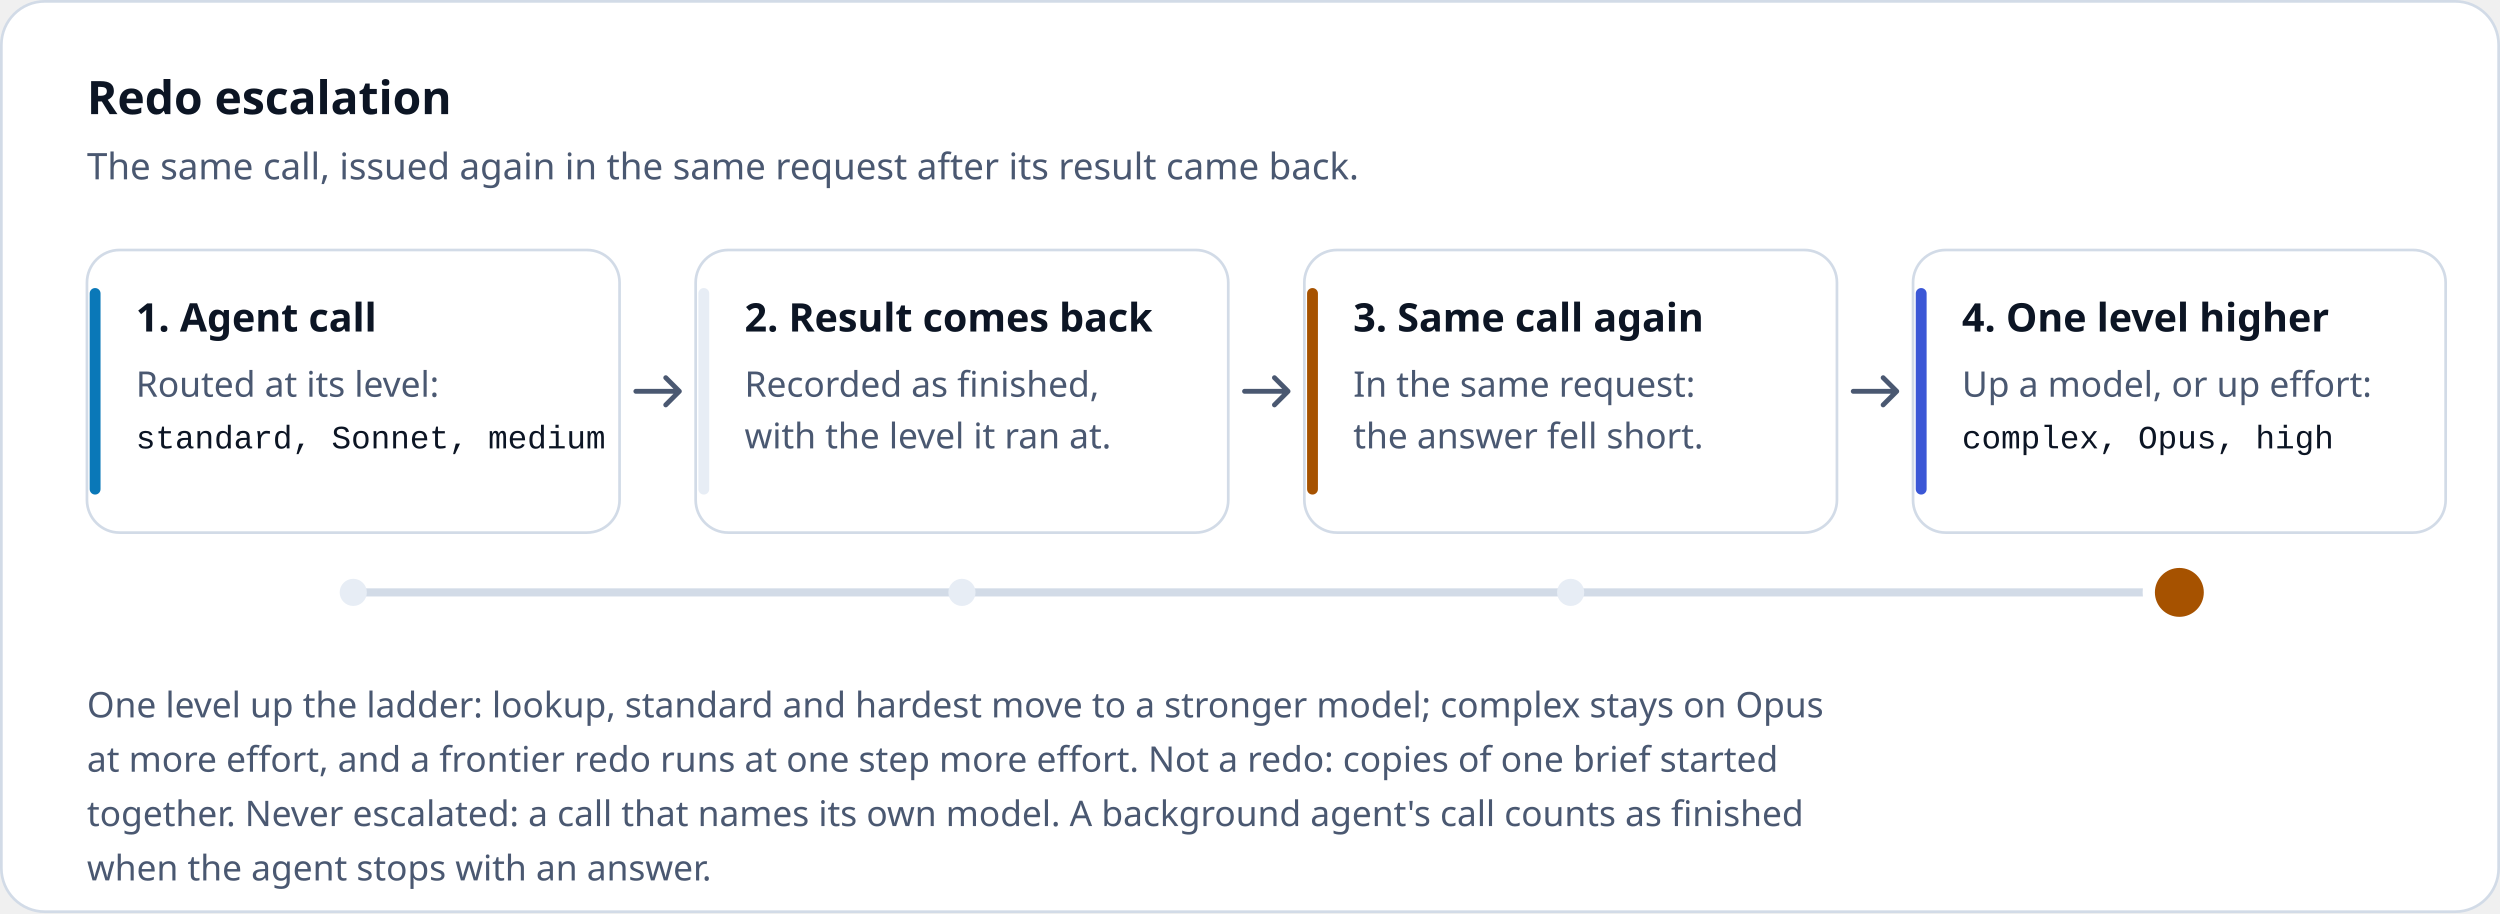
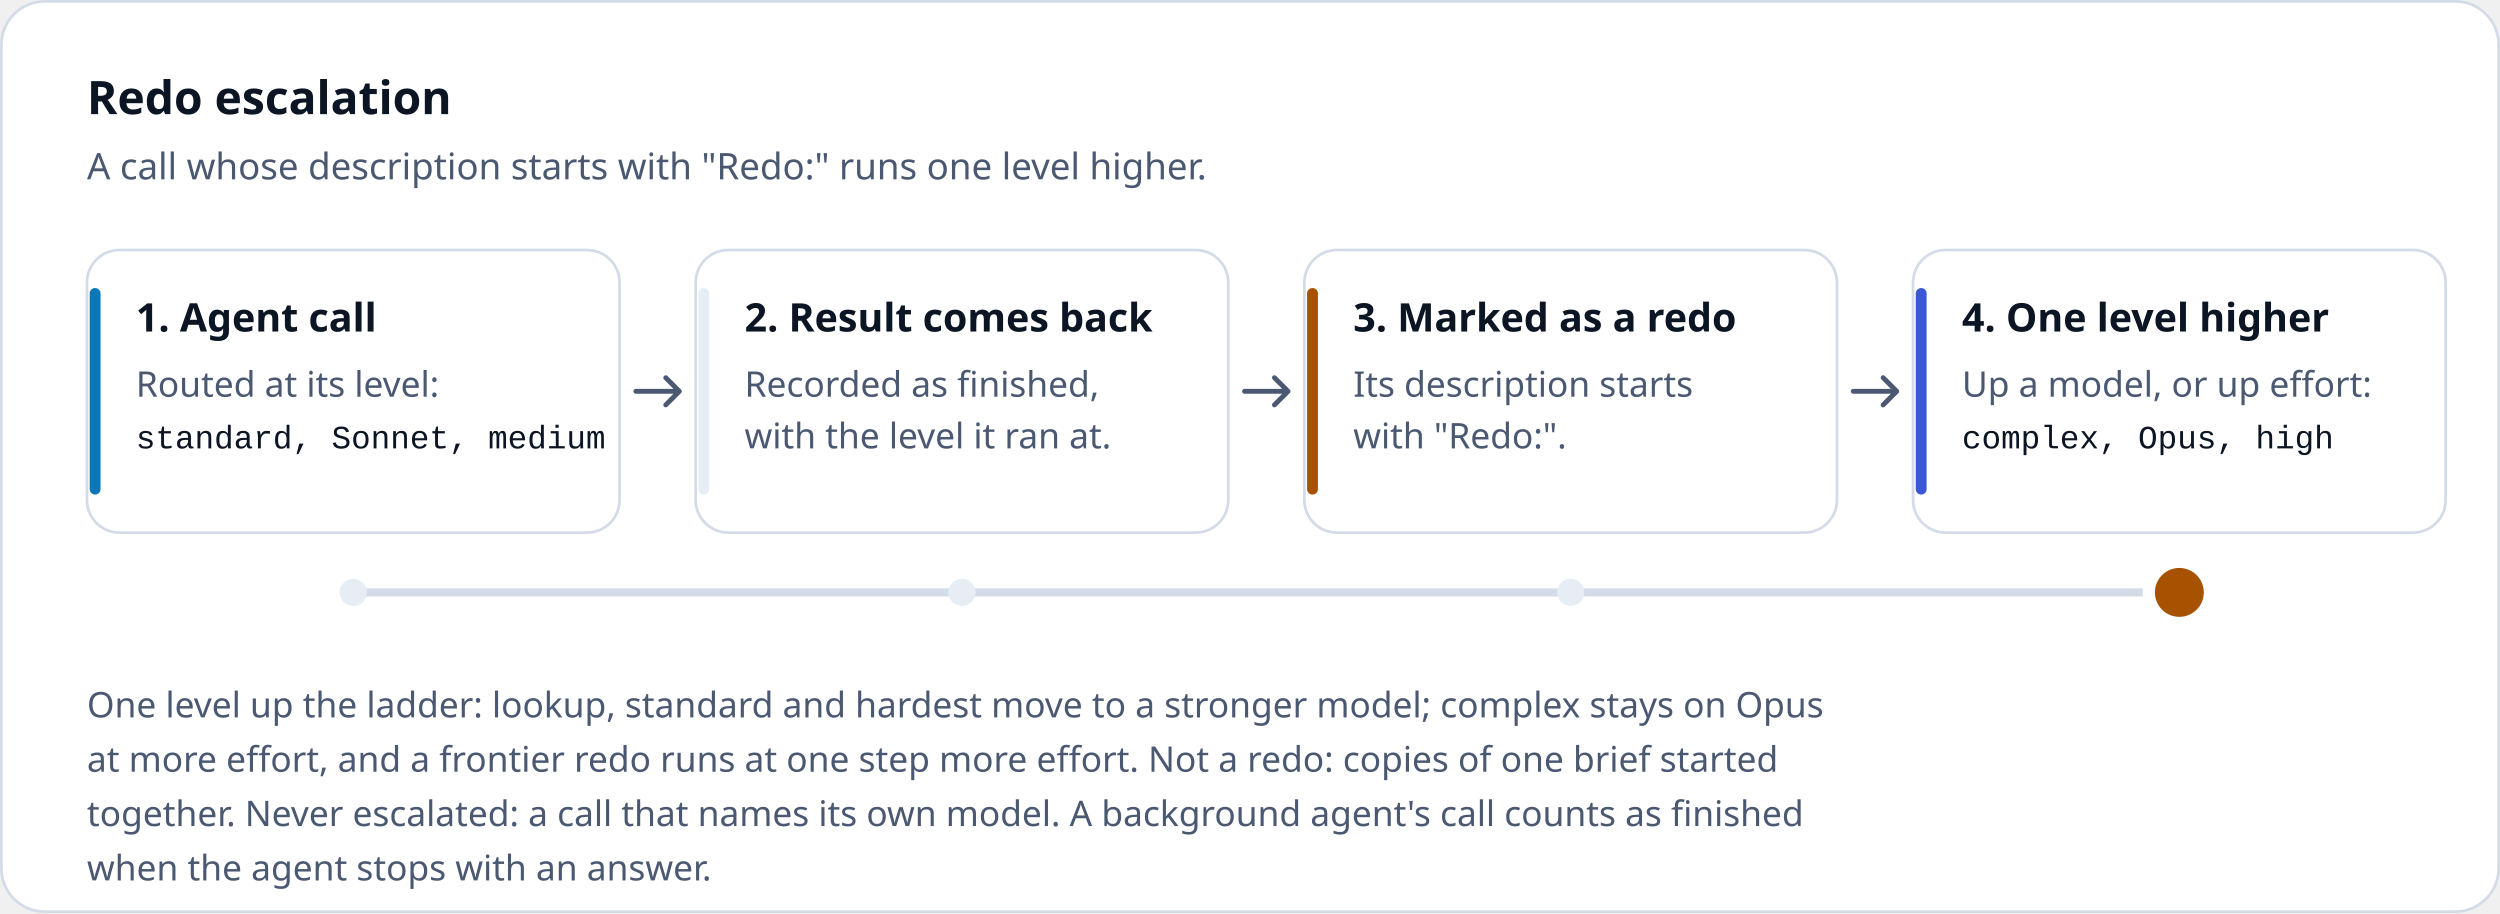
- <svg xmlns="http://www.w3.org/2000/svg" viewBox="0 0 920 336" width="920" height="336" role="img" aria-label="A call is routed at its level, for example standard on Sonnet at medium effort. Its result comes back and the call is recorded as finished. If Claude issues the same call again in the same request, it runs one level higher, complex on Opus at high.">
-   <style>text{font-family:-apple-system, BlinkMacSystemFont, "Segoe UI", "Noto Sans", Helvetica, Arial, sans-serif}.mono{font-family:ui-monospace, SFMono-Regular, "SF Mono", Menlo, Consolas, "Liberation Mono", monospace}.b{font-weight:600}.rail{stroke:#C9D4E4}.tilehalo{stroke:#0C1524}.bg{fill:#F4F7FB}.card{fill:#FFFFFF;stroke:#D2DBE7}.ink{fill:#0C1524}.mut{fill:#4A5871}.faint{fill:#E7EDF5}.ln{stroke:#D2DBE7}.lnm{stroke:#4A5871}.inks{stroke:#0C1524}.rt{fill:#A65200}.rts{stroke:#A65200}.rtsoft{fill:#FFF1DE}.halo{stroke:#FFFFFF}.haloc{stroke:#F4F7FB}.tile{fill:#0C1524;stroke:#0C1524}.stop0{stop-color:#FFFFFF}.stop1{stop-color:#F4F7FB}.tag{fill:#FFFFFF}.r1{fill:#0E8C6F}.r1s{stroke:#0E8C6F}.r2{fill:#0A78B8}.r2s{stroke:#0A78B8}.r3{fill:#3B57D6}.r3s{stroke:#3B57D6}.r4{fill:#6D3FD1}.r4s{stroke:#6D3FD1}.r5{fill:#A72C8A}.r5s{stroke:#A72C8A}@media (prefers-color-scheme: dark){.bg{fill:#0A101B}.card{fill:#0F1828;stroke:#26344B}.ink{fill:#E7EDF6}.mut{fill:#9BA9BD}.faint{fill:#1A263A}.ln{stroke:#26344B}.lnm{stroke:#9BA9BD}.inks{stroke:#E7EDF6}.rt{fill:#FFB23E}.rts{stroke:#FFB23E}.rtsoft{fill:#33260F}.halo{stroke:#0F1828}.haloc{stroke:#0A101B}.tile{fill:#13203A;stroke:#2C3E60}.stop0{stop-color:#0F1828}.stop1{stop-color:#0A101B}.tag{fill:#0C1524}.r1{fill:#38D3A8}.r1s{stroke:#38D3A8}.r2{fill:#45B4F2}.r2s{stroke:#45B4F2}.r3{fill:#8196FF}.r3s{stroke:#8196FF}.r4{fill:#AA8BFF}.r4s{stroke:#AA8BFF}.r5{fill:#F27BCD}.r5s{stroke:#F27BCD}}.rtok{animation:rt 9s ease-in-out infinite}@keyframes rt{0%{transform:translate(-672px,0px);opacity:0}4%{transform:translate(-672px,0px);opacity:1}14%{transform:translate(-672px,0px)}22%{transform:translate(-448px,0px)}32%{transform:translate(-448px,0px)}40%{transform:translate(-224px,0px)}50%{transform:translate(-224px,0px)}58%{transform:translate(0px,0px)}92%{transform:translate(0px,0px);opacity:1}100%{transform:translate(0px,0px);opacity:0}}@media (prefers-reduced-motion: reduce){*{animation:none!important}}</style>
+ <svg xmlns="http://www.w3.org/2000/svg" viewBox="0 0 920 336" width="920" height="336" role="img" aria-label="A call is routed at its level, for example standard on Sonnet at medium effort. Its result comes back and the call is recorded as finished. When Claude starts a call's description with &quot;Redo:&quot;, the call runs one level higher, complex on Opus at high.">
+   <style>text{font-family:-apple-system, BlinkMacSystemFont, "Segoe UI", "Noto Sans", Helvetica, Arial, sans-serif}.mono{font-family:ui-monospace, SFMono-Regular, "SF Mono", Menlo, Consolas, "Liberation Mono", monospace}.b{font-weight:600}.card{fill:#FFFFFF;stroke:#D2DBE7}.ink{fill:#0C1524}.mut{fill:#4A5871}.faint{fill:#E7EDF5}.ln{stroke:#D2DBE7}.lnm{stroke:#4A5871}.inks{stroke:#0C1524}.rt{fill:#A65200}.rts{stroke:#A65200}.rtsoft{fill:#FFF1DE}.halo{stroke:#FFFFFF}.tag{fill:#FFFFFF}.r1{fill:#0E8C6F}.r1s{stroke:#0E8C6F}.r2{fill:#0A78B8}.r2s{stroke:#0A78B8}.r3{fill:#3B57D6}.r3s{stroke:#3B57D6}.r4{fill:#6D3FD1}.r4s{stroke:#6D3FD1}.r5{fill:#A72C8A}.r5s{stroke:#A72C8A}@media (prefers-color-scheme: dark){.card{fill:#0F1828;stroke:#26344B}.ink{fill:#E7EDF6}.mut{fill:#9BA9BD}.faint{fill:#1A263A}.ln{stroke:#26344B}.lnm{stroke:#9BA9BD}.inks{stroke:#E7EDF6}.rt{fill:#FFB23E}.rts{stroke:#FFB23E}.rtsoft{fill:#33260F}.halo{stroke:#0F1828}.tag{fill:#0C1524}.r1{fill:#38D3A8}.r1s{stroke:#38D3A8}.r2{fill:#45B4F2}.r2s{stroke:#45B4F2}.r3{fill:#8196FF}.r3s{stroke:#8196FF}.r4{fill:#AA8BFF}.r4s{stroke:#AA8BFF}.r5{fill:#F27BCD}.r5s{stroke:#F27BCD}}</style>
  <rect x="0.5" y="0.5" width="919" height="335" rx="16" class="card" />
  <text x="32" y="42" class="ink b" font-size="17">Redo escalation</text>
-   <text x="32" y="66" class="mut" font-size="13.5">The same call, issued again in the same request after its result came back.</text>
+   <text x="32" y="66" class="mut" font-size="13.5">A call whose description starts with "Redo:" runs one level higher.</text>
  <rect x="32" y="92" width="196" height="104" rx="12" class="card" stroke-width="1" />
  <rect x="33" y="106" width="4" height="76" rx="2" class="r2" />
  <text x="50" y="122" class="ink b" font-size="14.5">1. Agent call</text>
  <text x="50" y="146" class="mut" font-size="13">Routed at its level:</text>
  <text x="50" y="165" class="mono ink" font-size="12">standard, Sonnet, medium</text>
  <path d="M234 144H250M245 139L250 144L245 149" class="lnm" stroke-width="1.8" fill="none" stroke-linecap="round" stroke-linejoin="round" />
  <rect x="256" y="92" width="196" height="104" rx="12" class="card" stroke-width="1" />
  <rect x="257" y="106" width="4" height="76" rx="2" class="faint" />
  <text x="274" y="122" class="ink b" font-size="14.5">2. Result comes back</text>
  <text x="274" y="146" class="mut" font-size="13">Recorded as finished,</text>
  <text x="274" y="165" class="mut" font-size="13">with the level it ran at.</text>
  <path d="M458 144H474M469 139L474 144L469 149" class="lnm" stroke-width="1.8" fill="none" stroke-linecap="round" stroke-linejoin="round" />
  <rect x="480" y="92" width="196" height="104" rx="12" class="card" stroke-width="1" />
  <rect x="481" y="106" width="4" height="76" rx="2" class="rt" />
-   <text x="498" y="122" class="ink b" font-size="14.5">3. Same call again</text>
-   <text x="498" y="146" class="mut" font-size="13">In the same request:</text>
-   <text x="498" y="165" class="mut" font-size="13">the answer fell short.</text>
+   <text x="498" y="122" class="ink b" font-size="14.5">3. Marked as a redo</text>
+   <text x="498" y="146" class="mut" font-size="13">Its description starts</text>
+   <text x="498" y="165" class="mut" font-size="13">with "Redo:".</text>
  <path d="M682 144H698M693 139L698 144L693 149" class="lnm" stroke-width="1.8" fill="none" stroke-linecap="round" stroke-linejoin="round" />
  <rect x="704" y="92" width="196" height="104" rx="12" class="card" stroke-width="1" />
  <rect x="705" y="106" width="4" height="76" rx="2" class="r3" />
  <text x="722" y="122" class="ink b" font-size="14.5">4. One level higher</text>
  <text x="722" y="146" class="mut" font-size="13">Up a model, or up effort:</text>
  <text x="722" y="165" class="mono ink" font-size="12">complex, Opus, high</text>
  <path d="M130.0 218H802.0" class="ln" stroke-width="3" stroke-linecap="round" />
  <circle cx="130.0" cy="218" r="5" class="faint" />
  <circle cx="354.0" cy="218" r="5" class="faint" />
  <circle cx="578.0" cy="218" r="5" class="faint" />
  <circle cx="802.0" cy="218" r="5" class="faint" />
-   <g class="rtok">
-     <circle cx="802.0" cy="218" r="11" class="halo" fill="none" stroke-width="5" />
-     <circle cx="802.0" cy="218" r="9" class="rt" />
-   </g>
+   <circle cx="802.0" cy="218" r="11" class="halo" fill="none" stroke-width="5" />
+   <circle cx="802.0" cy="218" r="9" class="rt" />
  <text x="32" y="264" class="mut" font-size="13">One level up the ladder: lookup, standard and hardest move to a stronger model; complex stays on Opus</text>
  <text x="32" y="284" class="mut" font-size="13">at more effort, and a frontier redo runs at one step more effort. Not a redo: copies of one brief started</text>
  <text x="32" y="304" class="mut" font-size="13">together. Never escalated: a call that names its own model. A background agent's call counts as finished</text>
  <text x="32" y="324" class="mut" font-size="13">when the agent stops with an answer.</text>
</svg>
